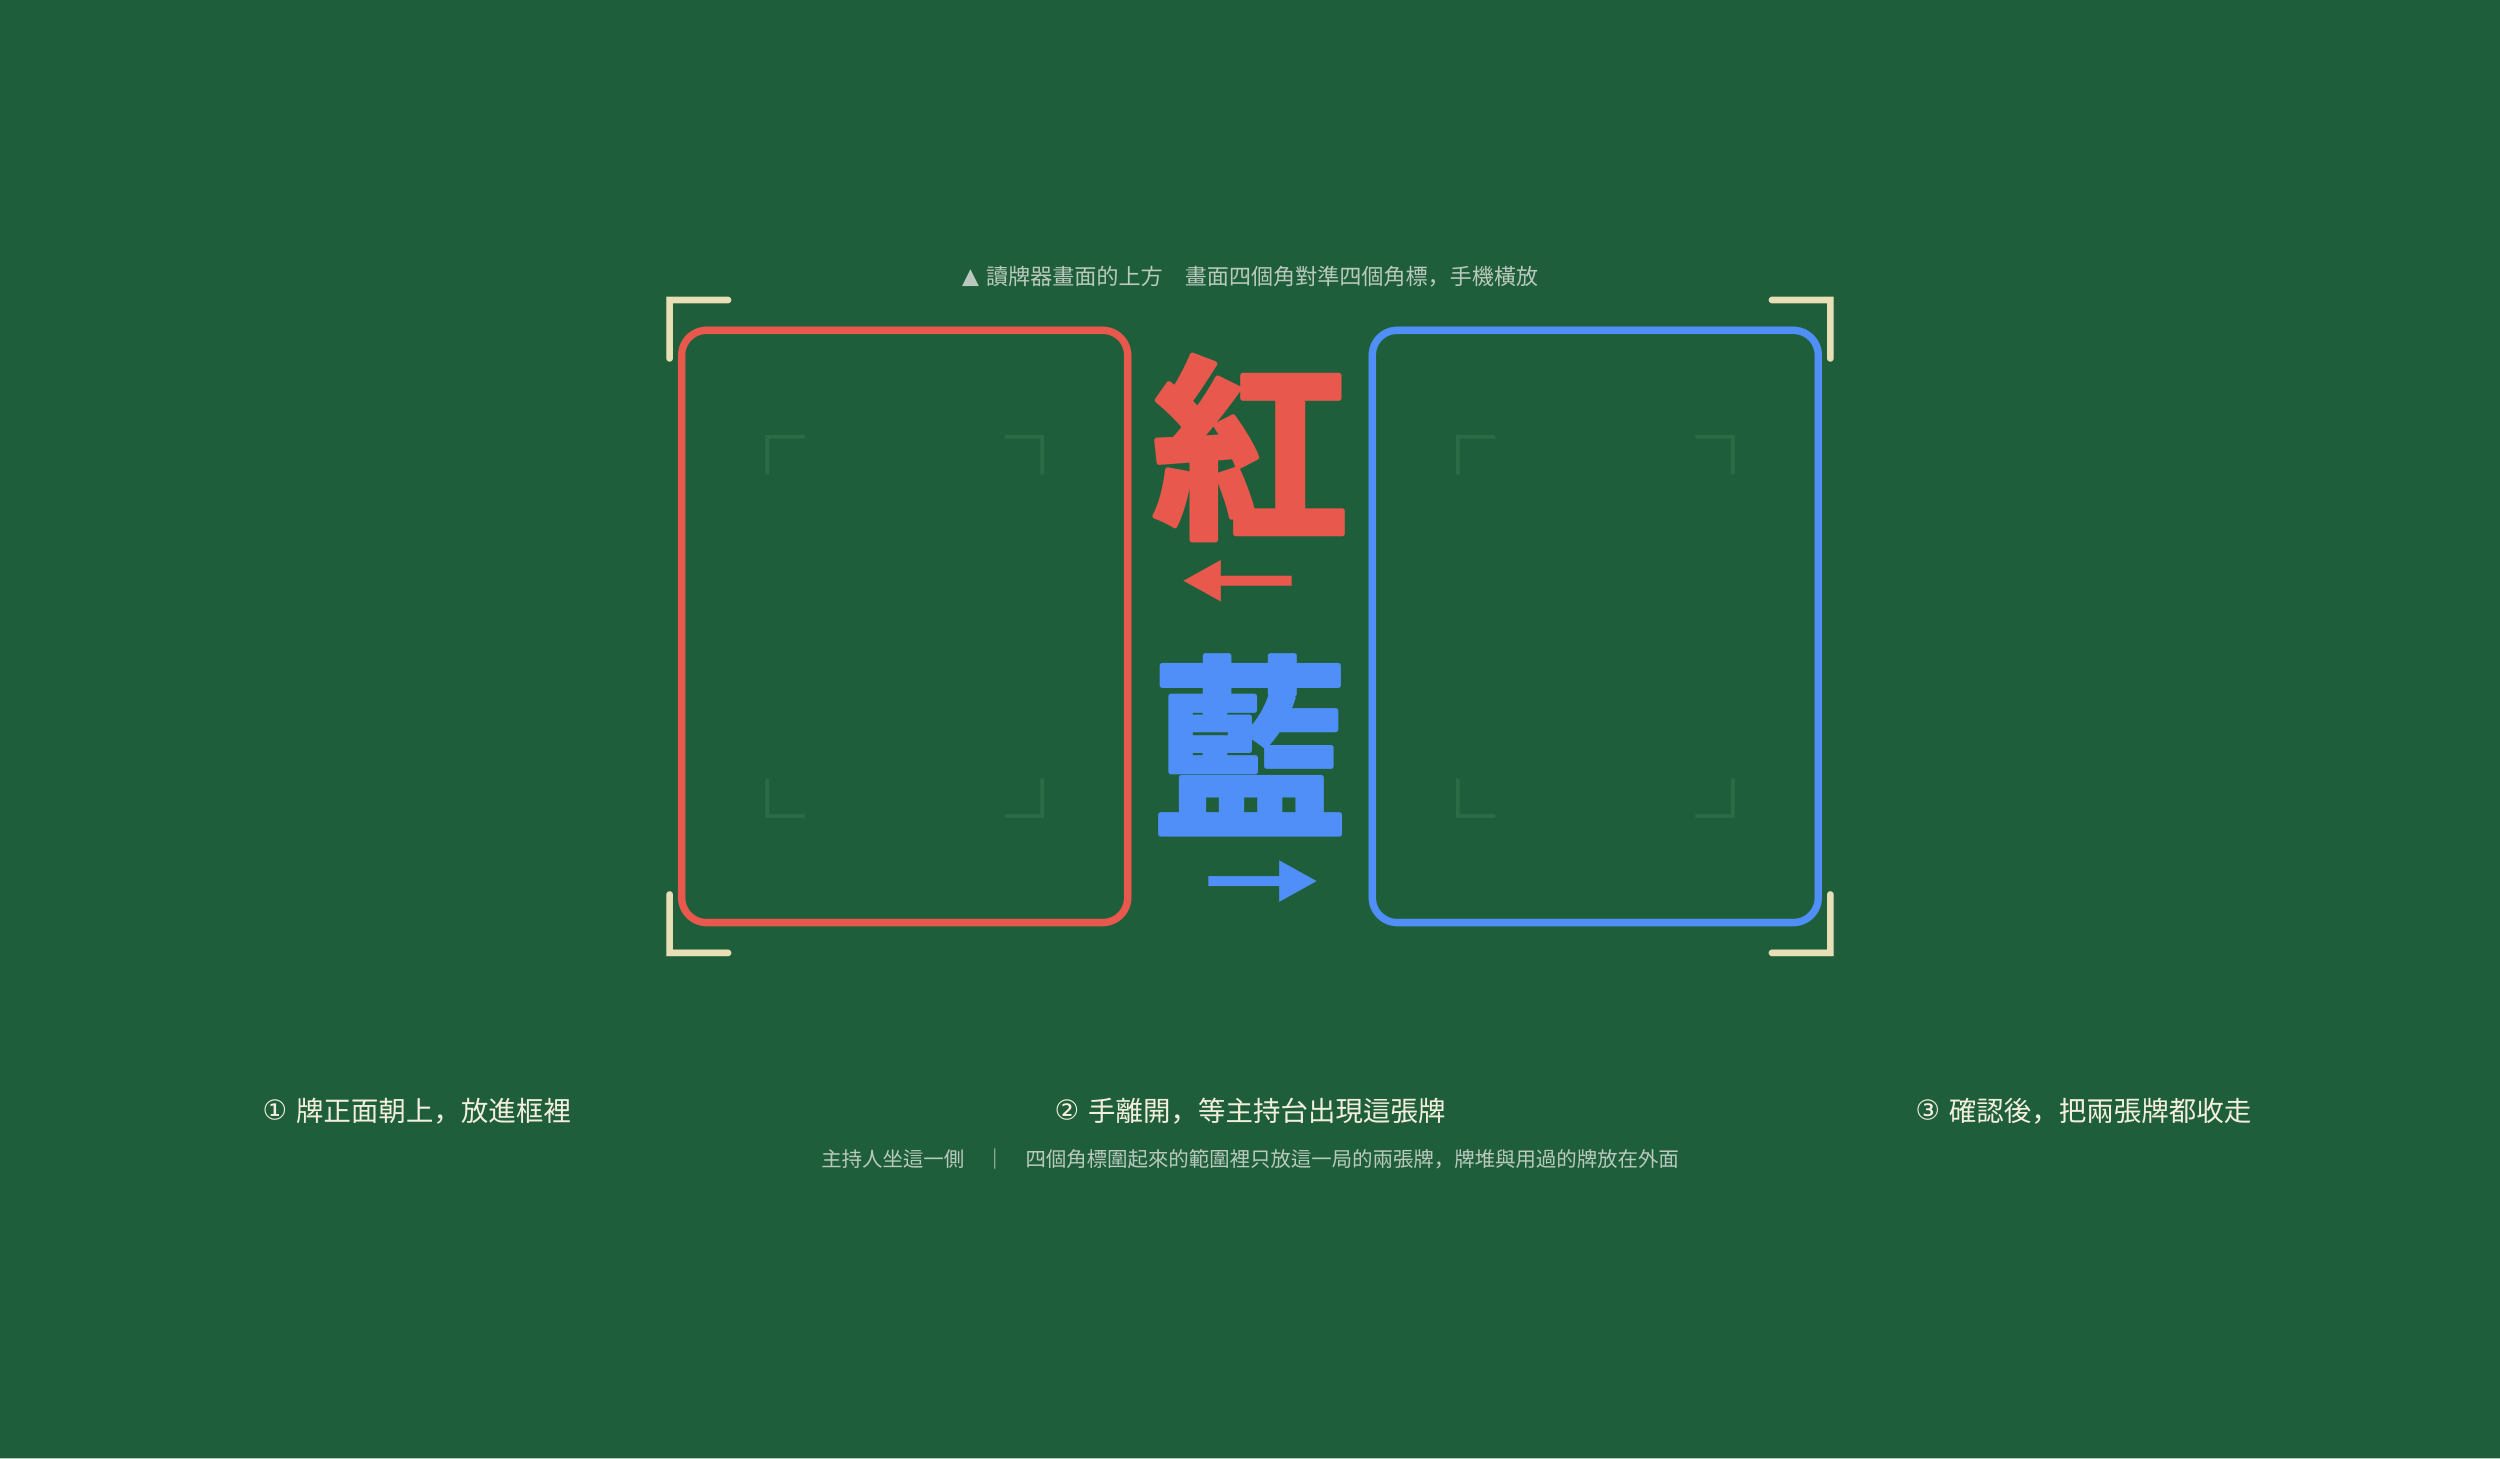
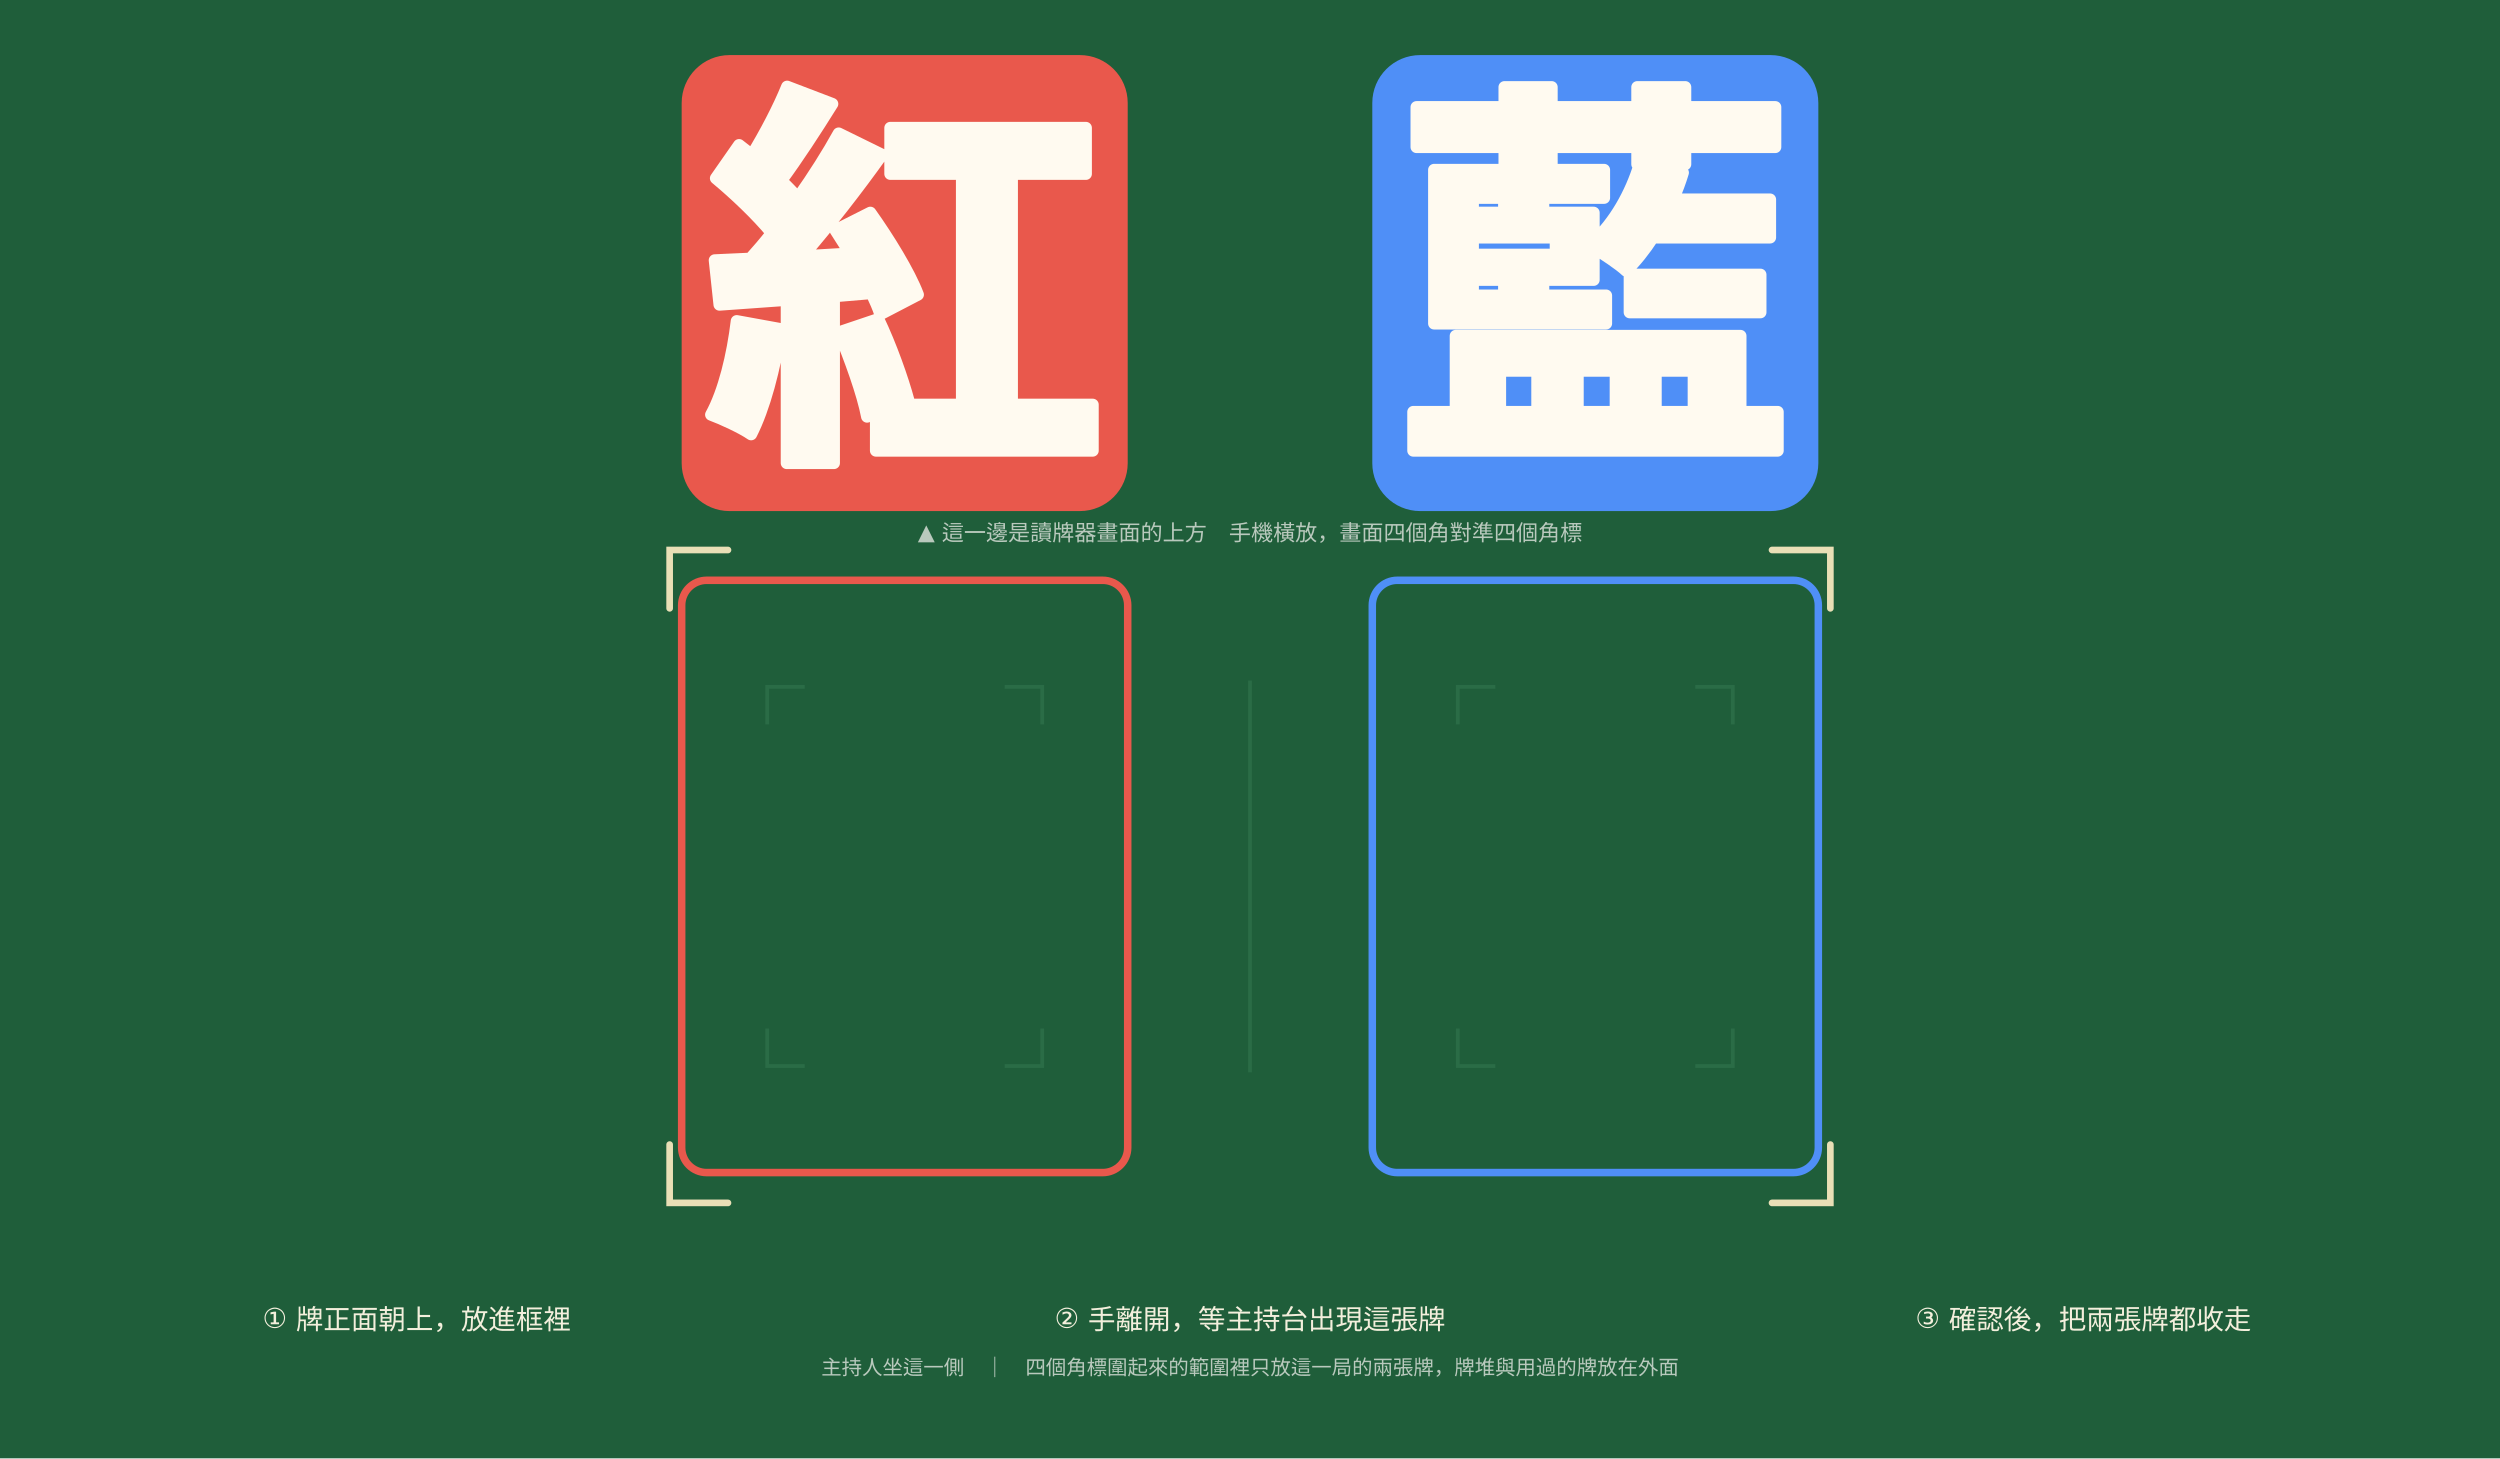
<svg xmlns="http://www.w3.org/2000/svg" width="600mm" height="350mm" viewBox="0 0 600 350" font-family="'Noto Sans TC', 'PingFang TC', 'Microsoft JhengHei', 'WenQuanYi Zen Hei', sans-serif">
  <rect width="600" height="350" fill="#1f5e3a" />
-   <path d="M174.715 72H160.715V86" fill="none" stroke="#e9dfb6" stroke-width="1.6" stroke-linecap="round" />
-   <path d="M425.285 72H439.285V86" fill="none" stroke="#e9dfb6" stroke-width="1.6" stroke-linecap="round" />
-   <path d="M174.715 228.695H160.715V214.695" fill="none" stroke="#e9dfb6" stroke-width="1.6" stroke-linecap="round" />
-   <path d="M425.285 228.695H439.285V214.695" fill="none" stroke="#e9dfb6" stroke-width="1.6" stroke-linecap="round" />
-   <text x="300" y="68" text-anchor="middle" font-size="5.3" fill="#b9c9bd">▲ 讀牌器畫面的上方　畫面四個角對準四個角標，手機橫放</text>
-   <rect x="163.60" y="79.27" width="107.05" height="142.15" rx="6" fill="none" stroke="#e9584c" stroke-width="1.8" />
-   <path d="M184.126 113.848V104.848H193.126" fill="none" stroke="#2a6c46" stroke-width="0.9" />
-   <path d="M250.126 113.848V104.848H241.126" fill="none" stroke="#2a6c46" stroke-width="0.9" />
-   <path d="M184.126 186.848V195.848H193.126" fill="none" stroke="#2a6c46" stroke-width="0.9" />
-   <path d="M250.126 186.848V195.848H241.126" fill="none" stroke="#2a6c46" stroke-width="0.9" />
-   <rect x="329.35" y="79.27" width="107.05" height="142.15" rx="6" fill="none" stroke="#4f8ff7" stroke-width="1.8" />
-   <path d="M349.874 113.848V104.848H358.874" fill="none" stroke="#2a6c46" stroke-width="0.9" />
-   <path d="M415.874 113.848V104.848H406.874" fill="none" stroke="#2a6c46" stroke-width="0.9" />
-   <path d="M349.874 186.848V195.848H358.874" fill="none" stroke="#2a6c46" stroke-width="0.9" />
-   <path d="M415.874 186.848V195.848H406.874" fill="none" stroke="#2a6c46" stroke-width="0.9" />
-   <text x="300" y="125.28" text-anchor="middle" font-size="47.0" font-weight="700" fill="#e9584c" stroke="#e9584c" stroke-width="1.32" stroke-linejoin="round">紅</text>
-   <path d="M284 139.379l9 -5v10z" fill="#e9584c" />
-   <path d="M310 139.379H292" stroke="#e9584c" stroke-width="2.4" />
-   <text x="300" y="197.36" text-anchor="middle" font-size="47.0" font-weight="700" fill="#4f8ff7" stroke="#4f8ff7" stroke-width="1.32" stroke-linejoin="round">藍</text>
-   <path d="M316 211.459l-9 -5v10z" fill="#4f8ff7" />
-   <path d="M290 211.459H308" stroke="#4f8ff7" stroke-width="2.4" />
-   <text x="100.0" y="268.695" text-anchor="middle" font-size="6.6" fill="#f3efdc">① 牌正面朝上，放進框裡</text>
-   <text x="300.0" y="268.695" text-anchor="middle" font-size="6.6" fill="#f3efdc">② 手離開，等主持台出現這張牌</text>
-   <text x="500.0" y="268.695" text-anchor="middle" font-size="6.6" fill="#f3efdc">③ 確認後，把兩張牌都收走</text>
-   <text x="300" y="279.915" text-anchor="middle" font-size="4.9" fill="#b9c9bd">主持人坐這一側　｜　四個角標圍起來的範圍裡只放這一局的兩張牌，牌堆與用過的牌放在外面</text>
+   <path d="M174.715 132H160.715V146" fill="none" stroke="#e9dfb6" stroke-width="1.6" stroke-linecap="round" />
+   <path d="M425.285 132H439.285V146" fill="none" stroke="#e9dfb6" stroke-width="1.6" stroke-linecap="round" />
+   <path d="M174.715 288.695H160.715V274.695" fill="none" stroke="#e9dfb6" stroke-width="1.6" stroke-linecap="round" />
+   <path d="M425.285 288.695H439.285V274.695" fill="none" stroke="#e9dfb6" stroke-width="1.6" stroke-linecap="round" />
+   <text x="300" y="129.5" text-anchor="middle" font-size="5.3" fill="#b9c9bd">▲ 這一邊是讀牌器畫面的上方　手機橫放，畫面四個角對準四個角標</text>
+   <rect x="163.60" y="139.27" width="107.05" height="142.15" rx="6" fill="none" stroke="#e9584c" stroke-width="1.8" />
+   <path d="M184.126 173.848V164.848H193.126" fill="none" stroke="#2a6c46" stroke-width="0.9" />
+   <path d="M250.126 173.848V164.848H241.126" fill="none" stroke="#2a6c46" stroke-width="0.9" />
+   <path d="M184.126 246.848V255.848H193.126" fill="none" stroke="#2a6c46" stroke-width="0.9" />
+   <path d="M250.126 246.848V255.848H241.126" fill="none" stroke="#2a6c46" stroke-width="0.9" />
+   <rect x="329.35" y="139.27" width="107.05" height="142.15" rx="6" fill="none" stroke="#4f8ff7" stroke-width="1.8" />
+   <path d="M349.874 173.848V164.848H358.874" fill="none" stroke="#2a6c46" stroke-width="0.9" />
+   <path d="M415.874 173.848V164.848H406.874" fill="none" stroke="#2a6c46" stroke-width="0.9" />
+   <path d="M349.874 246.848V255.848H358.874" fill="none" stroke="#2a6c46" stroke-width="0.9" />
+   <path d="M415.874 246.848V255.848H406.874" fill="none" stroke="#2a6c46" stroke-width="0.9" />
+   <rect x="163.60" y="13.22" width="107.05" height="109.44" rx="11.5" fill="#e9584c" />
+   <text x="217.13" y="102.50" text-anchor="middle" font-size="96.0" font-weight="700" fill="#fffaf0" stroke="#fffaf0" stroke-width="2.88" stroke-linejoin="round">紅</text>
+   <rect x="329.35" y="13.22" width="107.05" height="109.44" rx="11.5" fill="#4f8ff7" />
+   <text x="382.87" y="102.50" text-anchor="middle" font-size="96.0" font-weight="700" fill="#fffaf0" stroke="#fffaf0" stroke-width="2.88" stroke-linejoin="round">藍</text>
+   <line x1="300" y1="163.339" x2="300" y2="257.356" stroke="#2a6c46" stroke-width="0.9" />
+   <text x="100.0" y="318.695" text-anchor="middle" font-size="6.6" fill="#f3efdc">① 牌正面朝上，放進框裡</text>
+   <text x="300.0" y="318.695" text-anchor="middle" font-size="6.6" fill="#f3efdc">② 手離開，等主持台出現這張牌</text>
+   <text x="500.0" y="318.695" text-anchor="middle" font-size="6.6" fill="#f3efdc">③ 確認後，把兩張牌都收走</text>
+   <text x="300" y="329.915" text-anchor="middle" font-size="4.9" fill="#b9c9bd">主持人坐這一側　｜　四個角標圍起來的範圍裡只放這一局的兩張牌，牌堆與用過的牌放在外面</text>
</svg>
